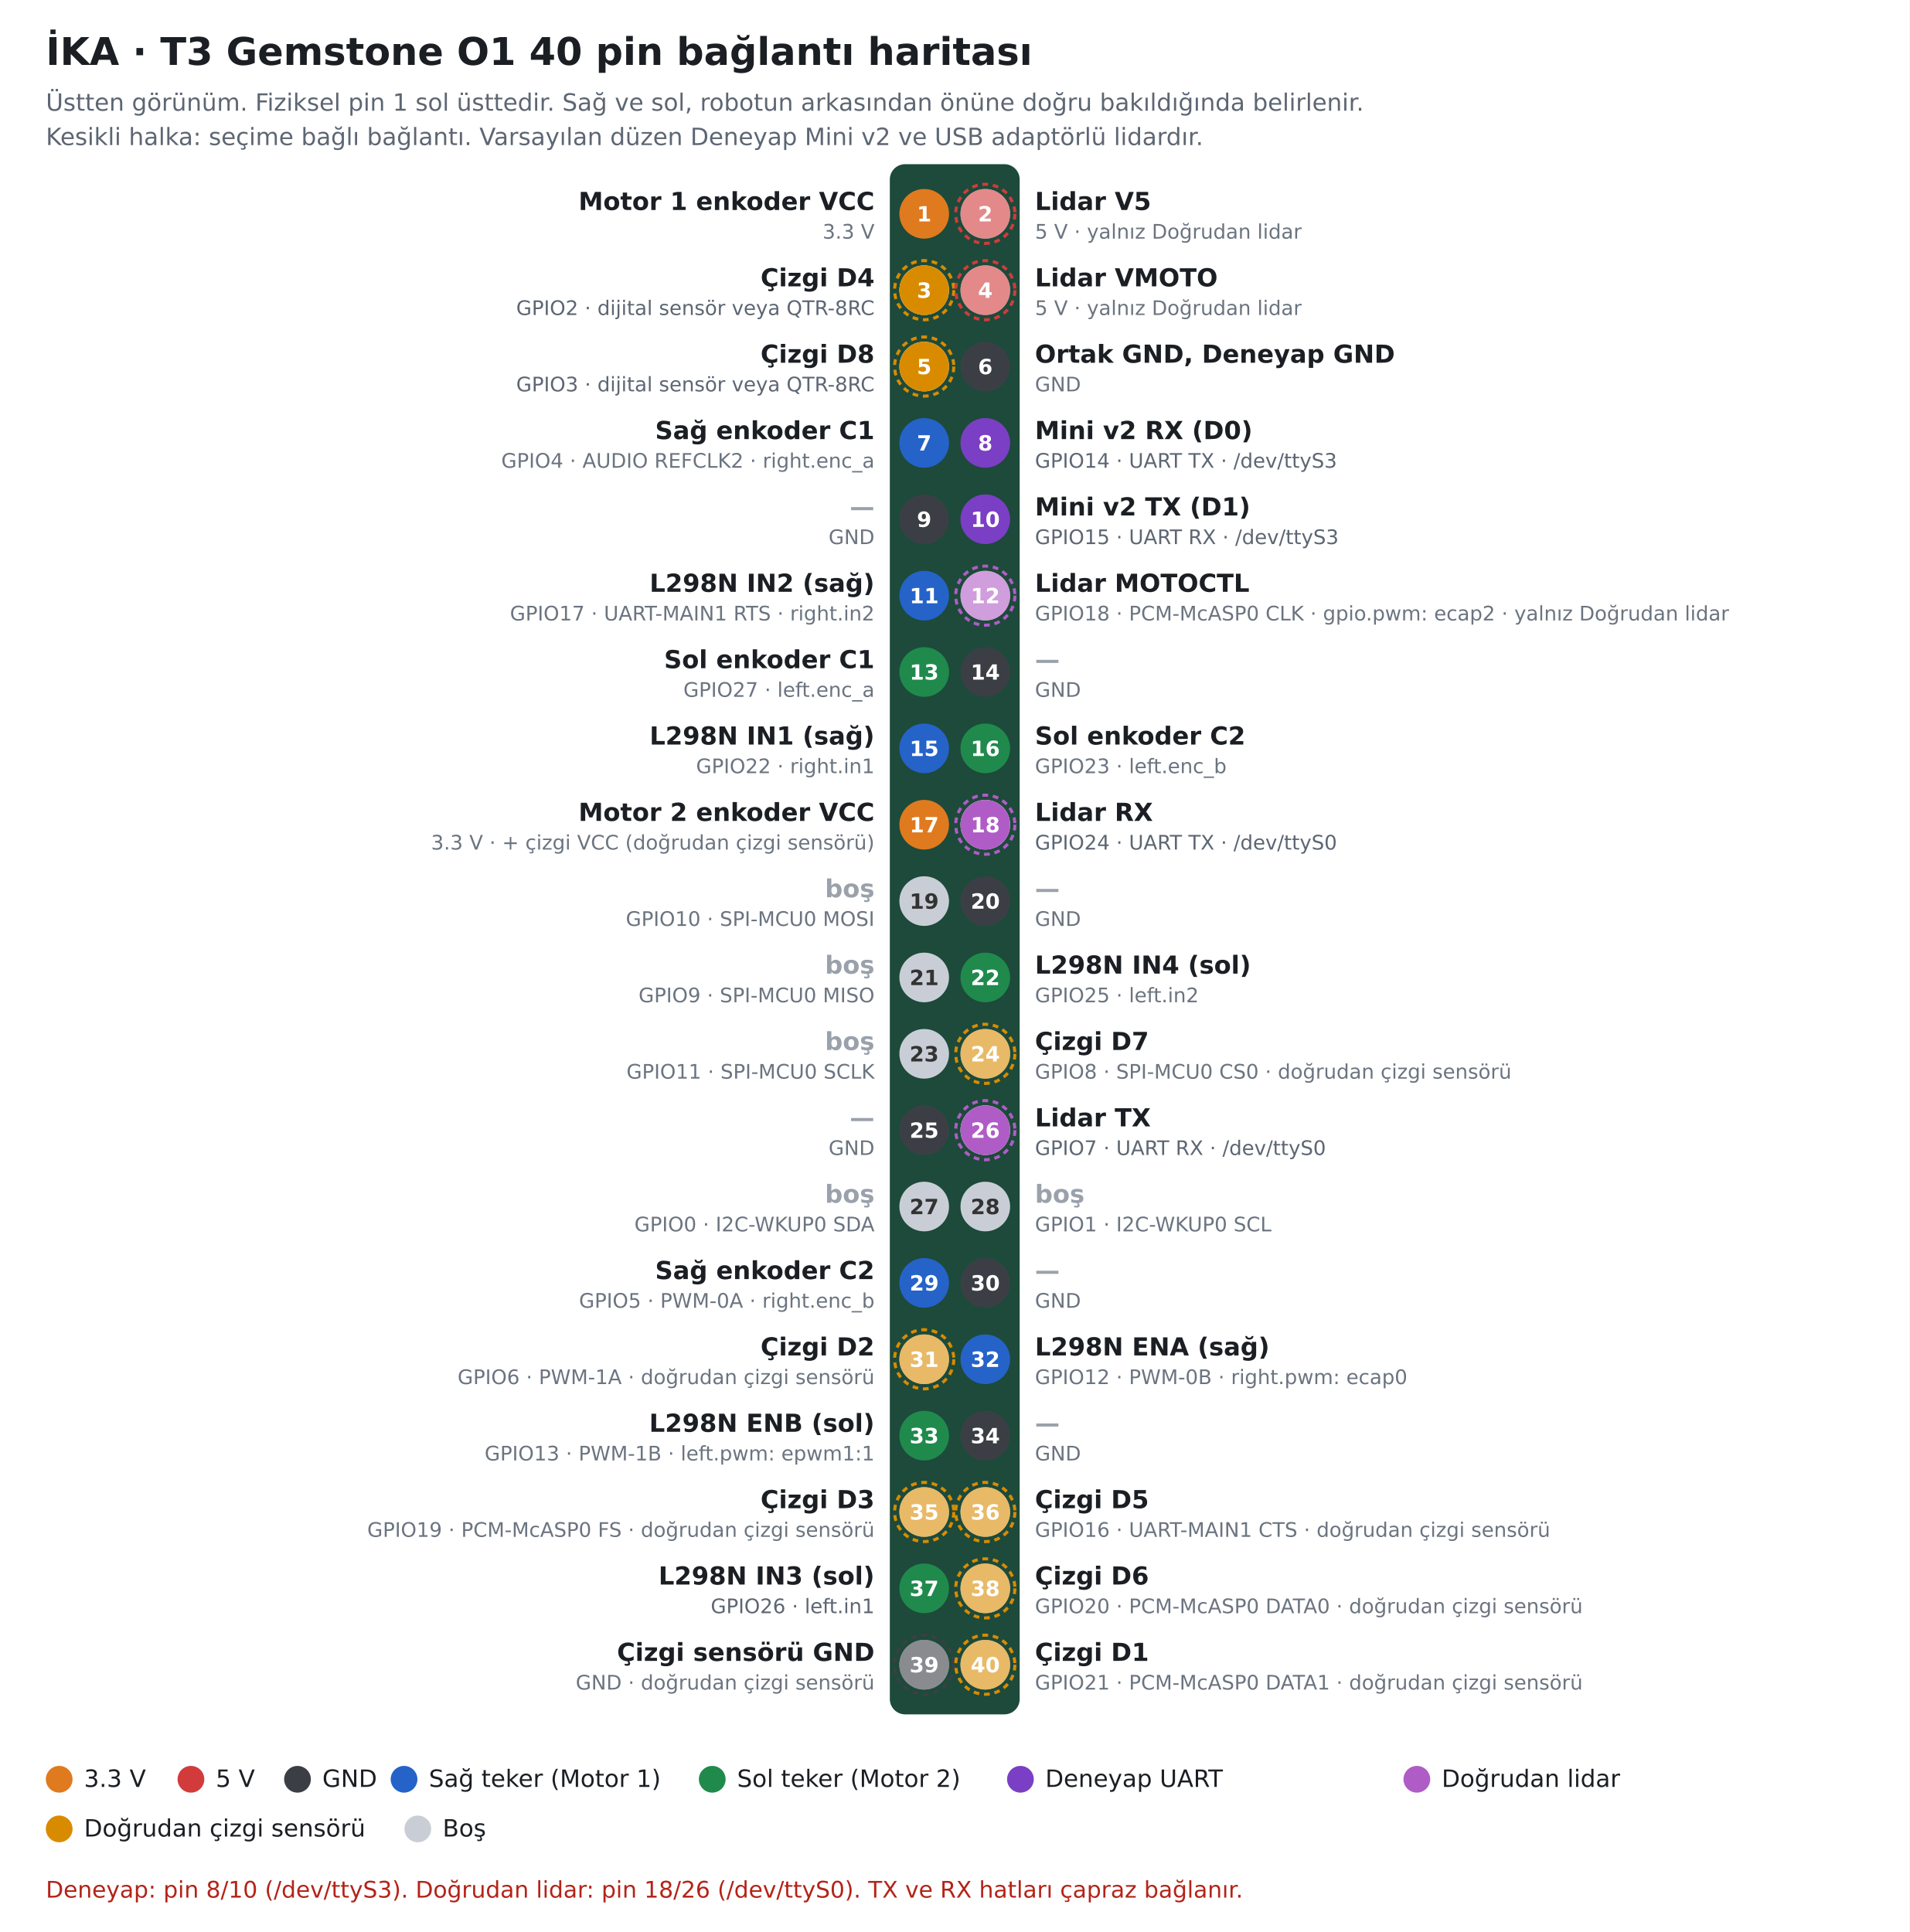
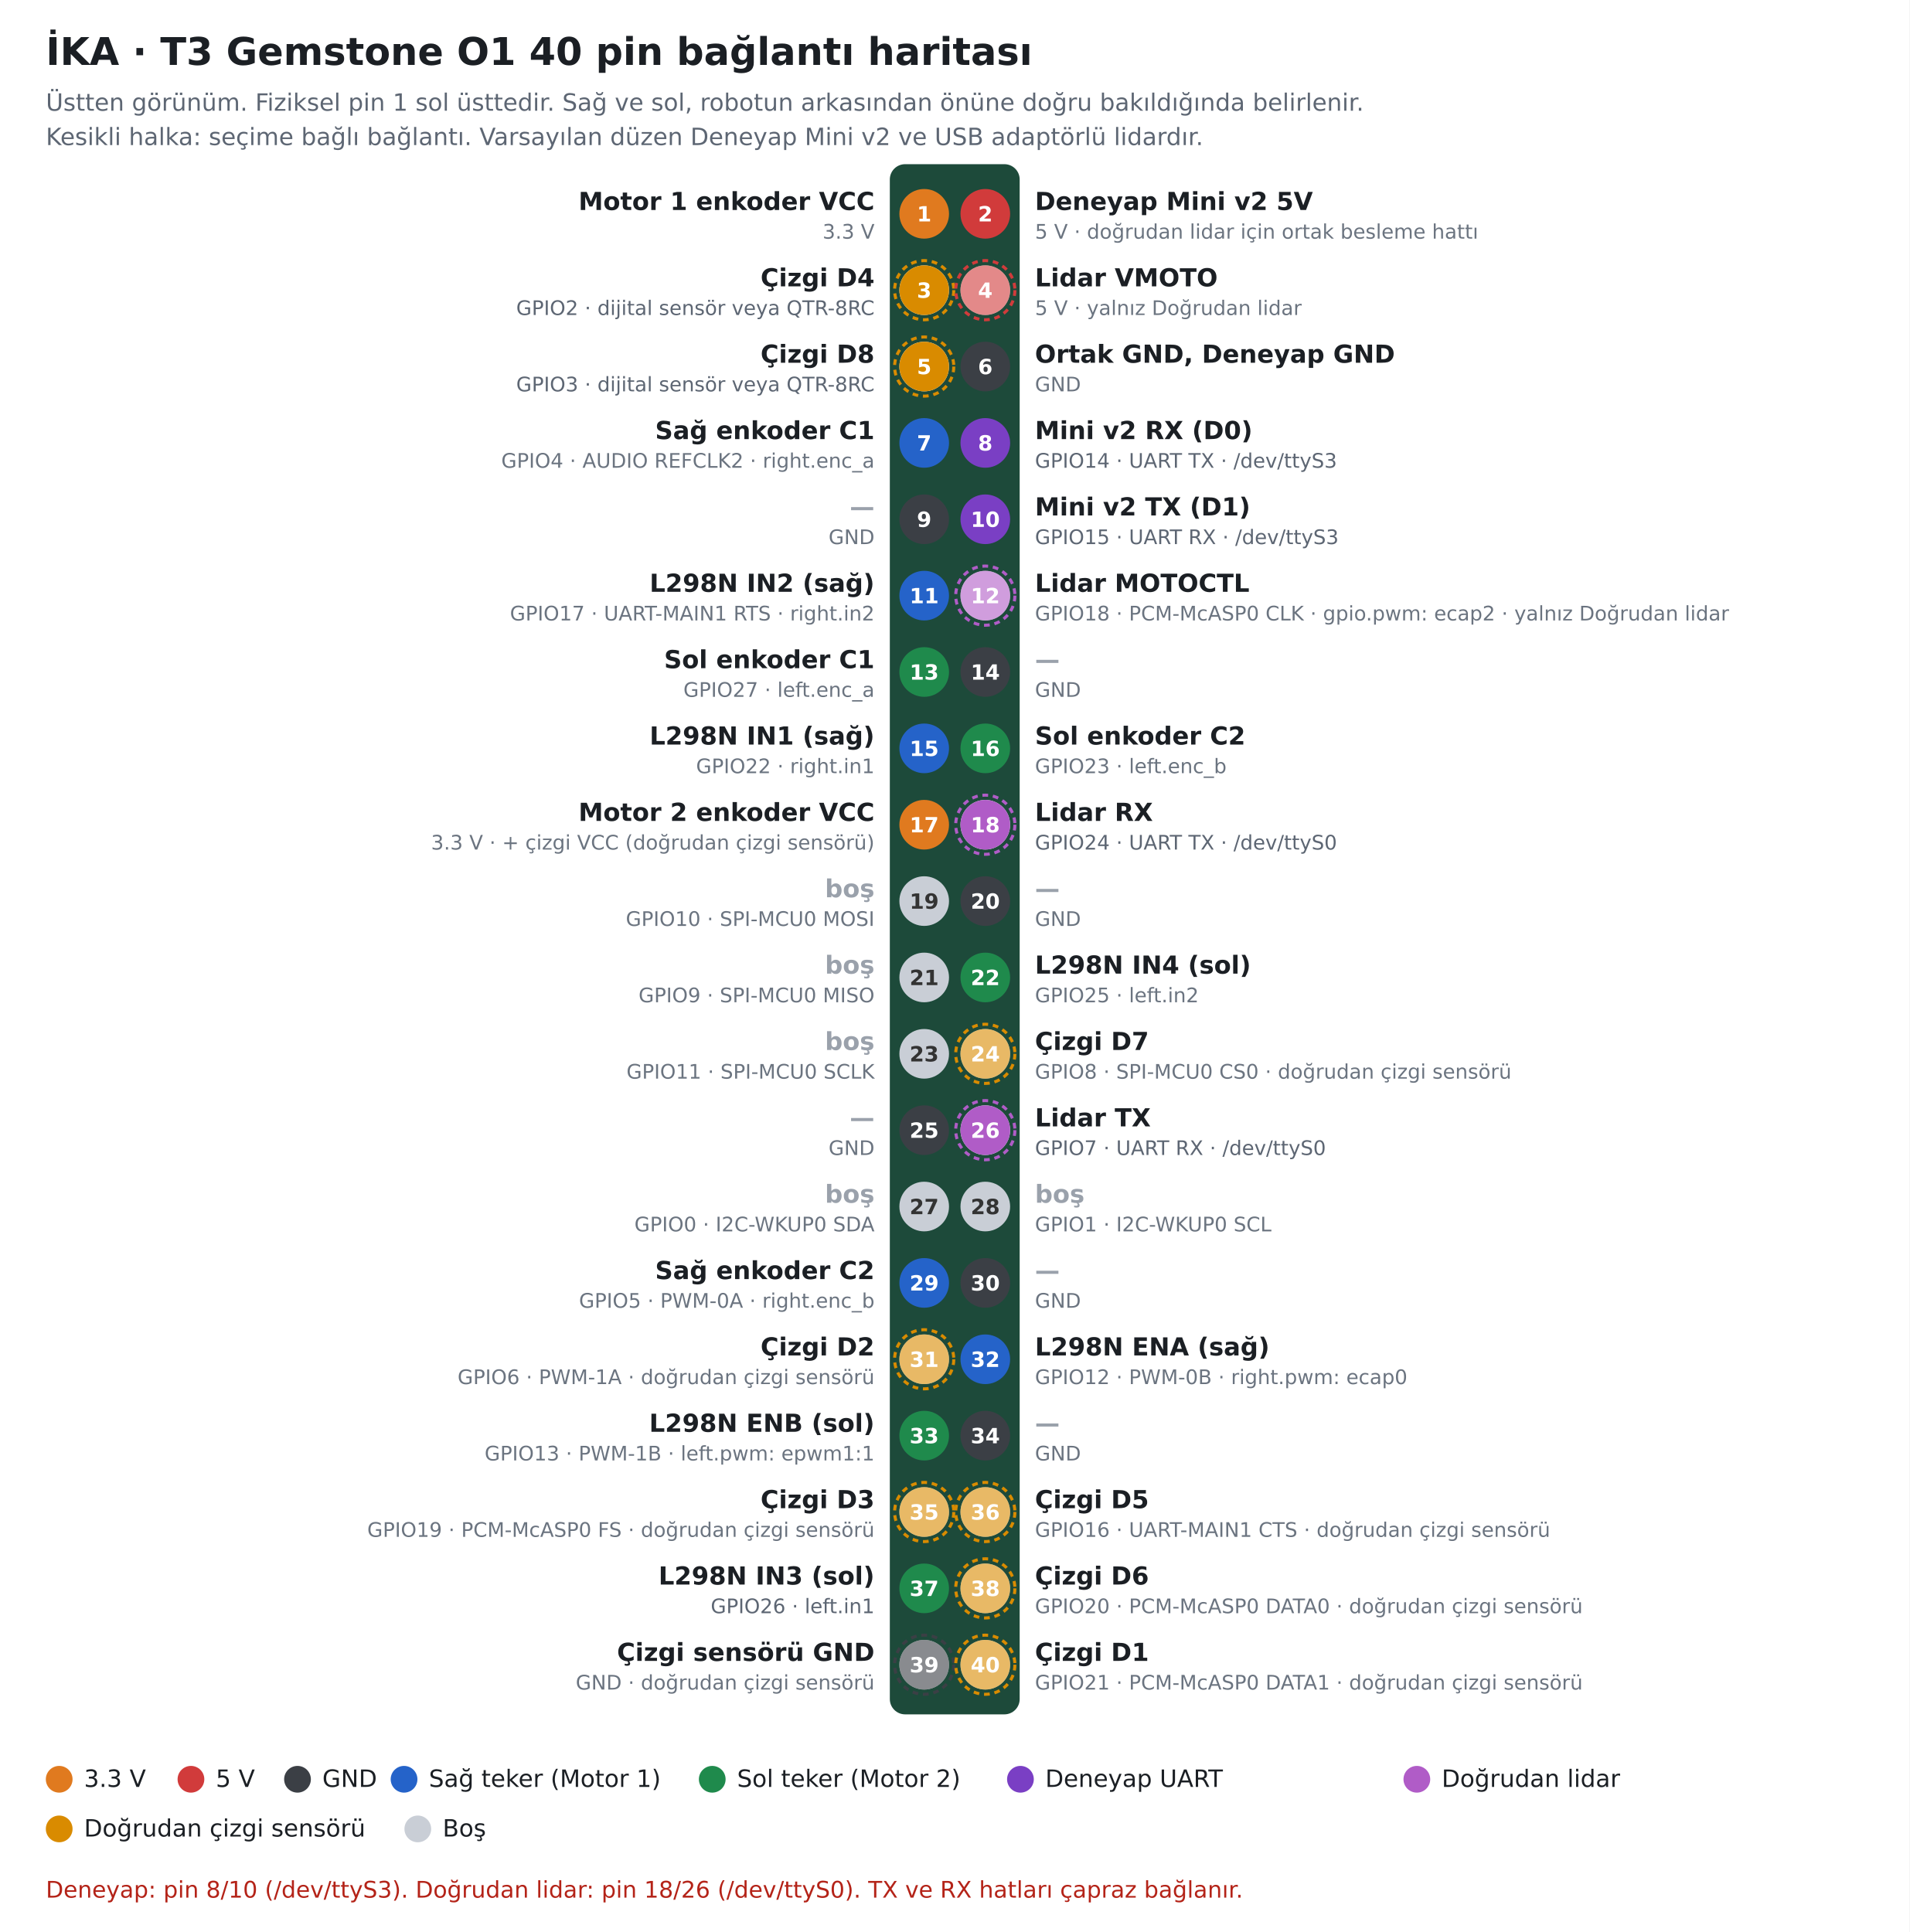
<svg xmlns="http://www.w3.org/2000/svg" width="1000" height="1012" viewBox="0 0 1000 1012" font-family="DejaVu Sans, Segoe UI, Arial, sans-serif">
  <rect width="1000" height="1012" fill="#ffffff" />
  <text x="24" y="34" font-size="20" font-weight="700" fill="#1b1f24">İKA · T3 Gemstone O1 40 pin bağlantı haritası</text>
  <text x="24" y="58" font-size="12.5" fill="#5d6673">Üstten görünüm. Fiziksel pin 1 sol üsttedir. Sağ ve sol, robotun arkasından önüne doğru bakıldığında belirlenir.</text>
  <text x="24" y="76" font-size="12.5" fill="#5d6673">Kesikli halka: seçime bağlı bağlantı. Varsayılan düzen Deneyap Mini v2 ve USB adaptörlü lidardır.</text>
  <rect x="466.0" y="86" width="68" height="812" rx="8" fill="#1d4a3a" />
  <circle cx="484.0" cy="112.0" r="13" fill="#e07a1f" fill-opacity="1" />
  <text x="484.0" y="116.0" font-size="11" font-weight="700" fill="#fff" text-anchor="middle">1</text>
  <text x="458.0" y="110.0" font-size="13" font-weight="600" fill="#1b1f24" text-anchor="end">Motor 1 enkoder VCC</text>
  <text x="458.0" y="125.0" font-size="10.5" fill="#6b7480" text-anchor="end">3.3 V</text>
-   <circle cx="516.0" cy="112.0" r="13" fill="#ffffff" />
-   <circle cx="516.0" cy="112.0" r="13" fill="#d13b3b" fill-opacity="0.6" />
-   <circle cx="516.0" cy="112.0" r="15.5" fill="none" stroke="#d13b3b" stroke-width="1.6" stroke-dasharray="3 2.5" />
+   <circle cx="516.0" cy="112.0" r="13" fill="#d13b3b" />
  <text x="516.0" y="116.0" font-size="11" font-weight="700" fill="#fff" text-anchor="middle">2</text>
-   <text x="542.0" y="110.0" font-size="13" font-weight="600" fill="#1b1f24" text-anchor="start">Lidar V5</text>
-   <text x="542.0" y="125.0" font-size="10.5" fill="#6b7480" text-anchor="start">5 V  ·  yalnız Doğrudan lidar</text>
+   <text x="542.0" y="110.0" font-size="13" font-weight="600" fill="#1b1f24" text-anchor="start">Deneyap Mini v2 5V</text>
+   <text x="542.0" y="125.0" font-size="10.5" fill="#6b7480" text-anchor="start">5 V · doğrudan lidar için ortak besleme hattı</text>
  <circle cx="484.0" cy="152.0" r="13" fill="#fff" />
  <circle cx="484.0" cy="152.0" r="13" fill="#d98b00" />
  <circle cx="484.0" cy="152.0" r="15.5" fill="none" stroke="#d98b00" stroke-width="1.6" stroke-dasharray="3 2.5" />
  <text x="484.0" y="156.0" font-size="11" font-weight="700" fill="#fff" text-anchor="middle">3</text>
  <text x="458.0" y="150.0" font-size="13" font-weight="600" fill="#1b1f24" text-anchor="end">Çizgi D4</text>
  <text x="458.0" y="165.0" font-size="10.5" fill="#5d6673" text-anchor="end">GPIO2 · dijital sensör veya QTR-8RC</text>
  <circle cx="516.0" cy="152.0" r="13" fill="#ffffff" />
  <circle cx="516.0" cy="152.0" r="13" fill="#d13b3b" fill-opacity="0.6" />
  <circle cx="516.0" cy="152.0" r="15.5" fill="none" stroke="#d13b3b" stroke-width="1.6" stroke-dasharray="3 2.5" />
  <text x="516.0" y="156.0" font-size="11" font-weight="700" fill="#fff" text-anchor="middle">4</text>
  <text x="542.0" y="150.0" font-size="13" font-weight="600" fill="#1b1f24" text-anchor="start">Lidar VMOTO</text>
  <text x="542.0" y="165.0" font-size="10.5" fill="#6b7480" text-anchor="start">5 V  ·  yalnız Doğrudan lidar</text>
  <circle cx="484.0" cy="192.0" r="13" fill="#fff" />
  <circle cx="484.0" cy="192.0" r="13" fill="#d98b00" />
  <circle cx="484.0" cy="192.0" r="15.5" fill="none" stroke="#d98b00" stroke-width="1.6" stroke-dasharray="3 2.5" />
  <text x="484.0" y="196.0" font-size="11" font-weight="700" fill="#fff" text-anchor="middle">5</text>
  <text x="458.0" y="190.0" font-size="13" font-weight="600" fill="#1b1f24" text-anchor="end">Çizgi D8</text>
  <text x="458.0" y="205.0" font-size="10.5" fill="#5d6673" text-anchor="end">GPIO3 · dijital sensör veya QTR-8RC</text>
  <circle cx="516.0" cy="192.0" r="13" fill="#3b3f45" fill-opacity="1" />
  <text x="516.0" y="196.0" font-size="11" font-weight="700" fill="#fff" text-anchor="middle">6</text>
  <text x="542.0" y="190.0" font-size="13" font-weight="600" fill="#1b1f24" text-anchor="start">Ortak GND, Deneyap GND</text>
  <text x="542.0" y="205.0" font-size="10.5" fill="#6b7480" text-anchor="start">GND</text>
  <circle cx="484.0" cy="232.0" r="13" fill="#2563c9" fill-opacity="1" />
  <text x="484.0" y="236.0" font-size="11" font-weight="700" fill="#fff" text-anchor="middle">7</text>
  <text x="458.0" y="230.0" font-size="13" font-weight="600" fill="#1b1f24" text-anchor="end">Sağ enkoder C1</text>
  <text x="458.0" y="245.0" font-size="10.5" fill="#6b7480" text-anchor="end">GPIO4 · AUDIO REFCLK2  ·  right.enc_a</text>
  <circle cx="516.0" cy="232.0" r="13" fill="#7a3fc4" />
  <text x="516.0" y="236.0" font-size="11" font-weight="700" fill="#fff" text-anchor="middle">8</text>
  <text x="542.0" y="230.0" font-size="13" font-weight="600" fill="#1b1f24" text-anchor="start">Mini v2 RX (D0)</text>
  <text x="542.0" y="245.0" font-size="10.5" fill="#5d6673" text-anchor="start">GPIO14 · UART TX · /dev/ttyS3</text>
  <circle cx="484.0" cy="272.0" r="13" fill="#3b3f45" fill-opacity="1" />
  <text x="484.0" y="276.0" font-size="11" font-weight="700" fill="#fff" text-anchor="middle">9</text>
  <text x="458.0" y="270.0" font-size="13" font-weight="600" fill="#9aa1ab" text-anchor="end">—</text>
  <text x="458.0" y="285.0" font-size="10.5" fill="#6b7480" text-anchor="end">GND</text>
  <circle cx="516.0" cy="272.0" r="13" fill="#7a3fc4" />
  <text x="516.0" y="276.0" font-size="11" font-weight="700" fill="#fff" text-anchor="middle">10</text>
  <text x="542.0" y="270.0" font-size="13" font-weight="600" fill="#1b1f24" text-anchor="start">Mini v2 TX (D1)</text>
  <text x="542.0" y="285.0" font-size="10.5" fill="#5d6673" text-anchor="start">GPIO15 · UART RX · /dev/ttyS3</text>
  <circle cx="484.0" cy="312.0" r="13" fill="#2563c9" fill-opacity="1" />
  <text x="484.0" y="316.0" font-size="11" font-weight="700" fill="#fff" text-anchor="middle">11</text>
  <text x="458.0" y="310.0" font-size="13" font-weight="600" fill="#1b1f24" text-anchor="end">L298N IN2 (sağ)</text>
  <text x="458.0" y="325.0" font-size="10.5" fill="#6b7480" text-anchor="end">GPIO17 · UART-MAIN1 RTS  ·  right.in2</text>
  <circle cx="516.0" cy="312.0" r="13" fill="#ffffff" />
  <circle cx="516.0" cy="312.0" r="13" fill="#b05cc7" fill-opacity="0.6" />
  <circle cx="516.0" cy="312.0" r="15.5" fill="none" stroke="#b05cc7" stroke-width="1.6" stroke-dasharray="3 2.5" />
  <text x="516.0" y="316.0" font-size="11" font-weight="700" fill="#fff" text-anchor="middle">12</text>
  <text x="542.0" y="310.0" font-size="13" font-weight="600" fill="#1b1f24" text-anchor="start">Lidar MOTOCTL</text>
  <text x="542.0" y="325.0" font-size="10.5" fill="#6b7480" text-anchor="start">GPIO18 · PCM-McASP0 CLK  ·  gpio.pwm: ecap2 · yalnız Doğrudan lidar</text>
  <circle cx="484.0" cy="352.0" r="13" fill="#1f8a4c" fill-opacity="1" />
  <text x="484.0" y="356.0" font-size="11" font-weight="700" fill="#fff" text-anchor="middle">13</text>
  <text x="458.0" y="350.0" font-size="13" font-weight="600" fill="#1b1f24" text-anchor="end">Sol enkoder C1</text>
  <text x="458.0" y="365.0" font-size="10.5" fill="#6b7480" text-anchor="end">GPIO27  ·  left.enc_a</text>
  <circle cx="516.0" cy="352.0" r="13" fill="#3b3f45" fill-opacity="1" />
  <text x="516.0" y="356.0" font-size="11" font-weight="700" fill="#fff" text-anchor="middle">14</text>
  <text x="542.0" y="350.0" font-size="13" font-weight="600" fill="#9aa1ab" text-anchor="start">—</text>
  <text x="542.0" y="365.0" font-size="10.5" fill="#6b7480" text-anchor="start">GND</text>
  <circle cx="484.0" cy="392.0" r="13" fill="#2563c9" fill-opacity="1" />
  <text x="484.0" y="396.0" font-size="11" font-weight="700" fill="#fff" text-anchor="middle">15</text>
  <text x="458.0" y="390.0" font-size="13" font-weight="600" fill="#1b1f24" text-anchor="end">L298N IN1 (sağ)</text>
  <text x="458.0" y="405.0" font-size="10.5" fill="#6b7480" text-anchor="end">GPIO22  ·  right.in1</text>
  <circle cx="516.0" cy="392.0" r="13" fill="#1f8a4c" fill-opacity="1" />
  <text x="516.0" y="396.0" font-size="11" font-weight="700" fill="#fff" text-anchor="middle">16</text>
  <text x="542.0" y="390.0" font-size="13" font-weight="600" fill="#1b1f24" text-anchor="start">Sol enkoder C2</text>
  <text x="542.0" y="405.0" font-size="10.5" fill="#6b7480" text-anchor="start">GPIO23  ·  left.enc_b</text>
  <circle cx="484.0" cy="432.0" r="13" fill="#e07a1f" fill-opacity="1" />
  <text x="484.0" y="436.0" font-size="11" font-weight="700" fill="#fff" text-anchor="middle">17</text>
  <text x="458.0" y="430.0" font-size="13" font-weight="600" fill="#1b1f24" text-anchor="end">Motor 2 enkoder VCC</text>
  <text x="458.0" y="445.0" font-size="10.5" fill="#6b7480" text-anchor="end">3.3 V  ·  + çizgi VCC (doğrudan çizgi sensörü)</text>
  <circle cx="516.0" cy="432.0" r="13" fill="#fff" />
  <circle cx="516.0" cy="432.0" r="13" fill="#b05cc7" />
  <circle cx="516.0" cy="432.0" r="15.5" fill="none" stroke="#b05cc7" stroke-width="1.6" stroke-dasharray="3 2.5" />
  <text x="516.0" y="436.0" font-size="11" font-weight="700" fill="#fff" text-anchor="middle">18</text>
  <text x="542.0" y="430.0" font-size="13" font-weight="600" fill="#1b1f24" text-anchor="start">Lidar RX</text>
  <text x="542.0" y="445.0" font-size="10.5" fill="#5d6673" text-anchor="start">GPIO24 · UART TX · /dev/ttyS0</text>
  <circle cx="484.0" cy="472.0" r="13" fill="#c9ced6" fill-opacity="1" />
  <text x="484.0" y="476.0" font-size="11" font-weight="700" fill="#333" text-anchor="middle">19</text>
  <text x="458.0" y="470.0" font-size="13" font-weight="600" fill="#9aa1ab" text-anchor="end">boş</text>
  <text x="458.0" y="485.0" font-size="10.5" fill="#6b7480" text-anchor="end">GPIO10 · SPI-MCU0 MOSI</text>
  <circle cx="516.0" cy="472.0" r="13" fill="#3b3f45" fill-opacity="1" />
  <text x="516.0" y="476.0" font-size="11" font-weight="700" fill="#fff" text-anchor="middle">20</text>
  <text x="542.0" y="470.0" font-size="13" font-weight="600" fill="#9aa1ab" text-anchor="start">—</text>
  <text x="542.0" y="485.0" font-size="10.5" fill="#6b7480" text-anchor="start">GND</text>
  <circle cx="484.0" cy="512.0" r="13" fill="#c9ced6" fill-opacity="1" />
  <text x="484.0" y="516.0" font-size="11" font-weight="700" fill="#333" text-anchor="middle">21</text>
  <text x="458.0" y="510.0" font-size="13" font-weight="600" fill="#9aa1ab" text-anchor="end">boş</text>
  <text x="458.0" y="525.0" font-size="10.5" fill="#6b7480" text-anchor="end">GPIO9 · SPI-MCU0 MISO</text>
  <circle cx="516.0" cy="512.0" r="13" fill="#1f8a4c" fill-opacity="1" />
  <text x="516.0" y="516.0" font-size="11" font-weight="700" fill="#fff" text-anchor="middle">22</text>
  <text x="542.0" y="510.0" font-size="13" font-weight="600" fill="#1b1f24" text-anchor="start">L298N IN4 (sol)</text>
  <text x="542.0" y="525.0" font-size="10.5" fill="#6b7480" text-anchor="start">GPIO25  ·  left.in2</text>
  <circle cx="484.0" cy="552.0" r="13" fill="#c9ced6" fill-opacity="1" />
  <text x="484.0" y="556.0" font-size="11" font-weight="700" fill="#333" text-anchor="middle">23</text>
  <text x="458.0" y="550.0" font-size="13" font-weight="600" fill="#9aa1ab" text-anchor="end">boş</text>
  <text x="458.0" y="565.0" font-size="10.5" fill="#6b7480" text-anchor="end">GPIO11 · SPI-MCU0 SCLK</text>
  <circle cx="516.0" cy="552.0" r="13" fill="#ffffff" />
  <circle cx="516.0" cy="552.0" r="13" fill="#d98b00" fill-opacity="0.6" />
  <circle cx="516.0" cy="552.0" r="15.5" fill="none" stroke="#d98b00" stroke-width="1.6" stroke-dasharray="3 2.5" />
  <text x="516.0" y="556.0" font-size="11" font-weight="700" fill="#fff" text-anchor="middle">24</text>
  <text x="542.0" y="550.0" font-size="13" font-weight="600" fill="#1b1f24" text-anchor="start">Çizgi D7</text>
  <text x="542.0" y="565.0" font-size="10.5" fill="#6b7480" text-anchor="start">GPIO8 · SPI-MCU0 CS0  · doğrudan çizgi sensörü</text>
  <circle cx="484.0" cy="592.0" r="13" fill="#3b3f45" fill-opacity="1" />
  <text x="484.0" y="596.0" font-size="11" font-weight="700" fill="#fff" text-anchor="middle">25</text>
  <text x="458.0" y="590.0" font-size="13" font-weight="600" fill="#9aa1ab" text-anchor="end">—</text>
  <text x="458.0" y="605.0" font-size="10.5" fill="#6b7480" text-anchor="end">GND</text>
  <circle cx="516.0" cy="592.0" r="13" fill="#fff" />
  <circle cx="516.0" cy="592.0" r="13" fill="#b05cc7" />
  <circle cx="516.0" cy="592.0" r="15.5" fill="none" stroke="#b05cc7" stroke-width="1.6" stroke-dasharray="3 2.5" />
  <text x="516.0" y="596.0" font-size="11" font-weight="700" fill="#fff" text-anchor="middle">26</text>
  <text x="542.0" y="590.0" font-size="13" font-weight="600" fill="#1b1f24" text-anchor="start">Lidar TX</text>
  <text x="542.0" y="605.0" font-size="10.5" fill="#5d6673" text-anchor="start">GPIO7 · UART RX · /dev/ttyS0</text>
  <circle cx="484.0" cy="632.0" r="13" fill="#c9ced6" fill-opacity="1" />
  <text x="484.0" y="636.0" font-size="11" font-weight="700" fill="#333" text-anchor="middle">27</text>
  <text x="458.0" y="630.0" font-size="13" font-weight="600" fill="#9aa1ab" text-anchor="end">boş</text>
  <text x="458.0" y="645.0" font-size="10.5" fill="#6b7480" text-anchor="end">GPIO0 · I2C-WKUP0 SDA</text>
  <circle cx="516.0" cy="632.0" r="13" fill="#c9ced6" fill-opacity="1" />
  <text x="516.0" y="636.0" font-size="11" font-weight="700" fill="#333" text-anchor="middle">28</text>
  <text x="542.0" y="630.0" font-size="13" font-weight="600" fill="#9aa1ab" text-anchor="start">boş</text>
  <text x="542.0" y="645.0" font-size="10.5" fill="#6b7480" text-anchor="start">GPIO1 · I2C-WKUP0 SCL</text>
  <circle cx="484.0" cy="672.0" r="13" fill="#2563c9" fill-opacity="1" />
  <text x="484.0" y="676.0" font-size="11" font-weight="700" fill="#fff" text-anchor="middle">29</text>
  <text x="458.0" y="670.0" font-size="13" font-weight="600" fill="#1b1f24" text-anchor="end">Sağ enkoder C2</text>
  <text x="458.0" y="685.0" font-size="10.5" fill="#6b7480" text-anchor="end">GPIO5 · PWM-0A  ·  right.enc_b</text>
  <circle cx="516.0" cy="672.0" r="13" fill="#3b3f45" fill-opacity="1" />
  <text x="516.0" y="676.0" font-size="11" font-weight="700" fill="#fff" text-anchor="middle">30</text>
  <text x="542.0" y="670.0" font-size="13" font-weight="600" fill="#9aa1ab" text-anchor="start">—</text>
  <text x="542.0" y="685.0" font-size="10.5" fill="#6b7480" text-anchor="start">GND</text>
  <circle cx="484.0" cy="712.0" r="13" fill="#ffffff" />
  <circle cx="484.0" cy="712.0" r="13" fill="#d98b00" fill-opacity="0.6" />
  <circle cx="484.0" cy="712.0" r="15.5" fill="none" stroke="#d98b00" stroke-width="1.6" stroke-dasharray="3 2.5" />
  <text x="484.0" y="716.0" font-size="11" font-weight="700" fill="#fff" text-anchor="middle">31</text>
  <text x="458.0" y="710.0" font-size="13" font-weight="600" fill="#1b1f24" text-anchor="end">Çizgi D2</text>
  <text x="458.0" y="725.0" font-size="10.5" fill="#6b7480" text-anchor="end">GPIO6 · PWM-1A  · doğrudan çizgi sensörü</text>
  <circle cx="516.0" cy="712.0" r="13" fill="#2563c9" fill-opacity="1" />
  <text x="516.0" y="716.0" font-size="11" font-weight="700" fill="#fff" text-anchor="middle">32</text>
  <text x="542.0" y="710.0" font-size="13" font-weight="600" fill="#1b1f24" text-anchor="start">L298N ENA (sağ)</text>
  <text x="542.0" y="725.0" font-size="10.5" fill="#6b7480" text-anchor="start">GPIO12 · PWM-0B  ·  right.pwm: ecap0</text>
  <circle cx="484.0" cy="752.0" r="13" fill="#1f8a4c" fill-opacity="1" />
  <text x="484.0" y="756.0" font-size="11" font-weight="700" fill="#fff" text-anchor="middle">33</text>
  <text x="458.0" y="750.0" font-size="13" font-weight="600" fill="#1b1f24" text-anchor="end">L298N ENB (sol)</text>
  <text x="458.0" y="765.0" font-size="10.5" fill="#6b7480" text-anchor="end">GPIO13 · PWM-1B  ·  left.pwm: epwm1:1</text>
  <circle cx="516.0" cy="752.0" r="13" fill="#3b3f45" fill-opacity="1" />
  <text x="516.0" y="756.0" font-size="11" font-weight="700" fill="#fff" text-anchor="middle">34</text>
  <text x="542.0" y="750.0" font-size="13" font-weight="600" fill="#9aa1ab" text-anchor="start">—</text>
  <text x="542.0" y="765.0" font-size="10.5" fill="#6b7480" text-anchor="start">GND</text>
  <circle cx="484.0" cy="792.0" r="13" fill="#ffffff" />
  <circle cx="484.0" cy="792.0" r="13" fill="#d98b00" fill-opacity="0.6" />
  <circle cx="484.0" cy="792.0" r="15.5" fill="none" stroke="#d98b00" stroke-width="1.6" stroke-dasharray="3 2.5" />
  <text x="484.0" y="796.0" font-size="11" font-weight="700" fill="#fff" text-anchor="middle">35</text>
  <text x="458.0" y="790.0" font-size="13" font-weight="600" fill="#1b1f24" text-anchor="end">Çizgi D3</text>
  <text x="458.0" y="805.0" font-size="10.5" fill="#6b7480" text-anchor="end">GPIO19 · PCM-McASP0 FS  · doğrudan çizgi sensörü</text>
  <circle cx="516.0" cy="792.0" r="13" fill="#ffffff" />
  <circle cx="516.0" cy="792.0" r="13" fill="#d98b00" fill-opacity="0.6" />
  <circle cx="516.0" cy="792.0" r="15.5" fill="none" stroke="#d98b00" stroke-width="1.6" stroke-dasharray="3 2.5" />
  <text x="516.0" y="796.0" font-size="11" font-weight="700" fill="#fff" text-anchor="middle">36</text>
  <text x="542.0" y="790.0" font-size="13" font-weight="600" fill="#1b1f24" text-anchor="start">Çizgi D5</text>
  <text x="542.0" y="805.0" font-size="10.5" fill="#6b7480" text-anchor="start">GPIO16 · UART-MAIN1 CTS  · doğrudan çizgi sensörü</text>
  <circle cx="484.0" cy="832.0" r="13" fill="#1f8a4c" />
  <text x="484.0" y="836.0" font-size="11" font-weight="700" fill="#fff" text-anchor="middle">37</text>
  <text x="458.0" y="830.0" font-size="13" font-weight="600" fill="#1b1f24" text-anchor="end">L298N IN3 (sol)</text>
  <text x="458.0" y="845.0" font-size="10.5" fill="#5d6673" text-anchor="end">GPIO26 · left.in1</text>
  <circle cx="516.0" cy="832.0" r="13" fill="#ffffff" />
  <circle cx="516.0" cy="832.0" r="13" fill="#d98b00" fill-opacity="0.6" />
  <circle cx="516.0" cy="832.0" r="15.5" fill="none" stroke="#d98b00" stroke-width="1.6" stroke-dasharray="3 2.5" />
  <text x="516.0" y="836.0" font-size="11" font-weight="700" fill="#fff" text-anchor="middle">38</text>
  <text x="542.0" y="830.0" font-size="13" font-weight="600" fill="#1b1f24" text-anchor="start">Çizgi D6</text>
  <text x="542.0" y="845.0" font-size="10.5" fill="#6b7480" text-anchor="start">GPIO20 · PCM-McASP0 DATA0  · doğrudan çizgi sensörü</text>
  <circle cx="484.0" cy="872.0" r="13" fill="#ffffff" />
  <circle cx="484.0" cy="872.0" r="13" fill="#3b3f45" fill-opacity="0.6" />
  <circle cx="484.0" cy="872.0" r="15.5" fill="none" stroke="#3b3f45" stroke-width="1.6" stroke-dasharray="3 2.5" />
  <text x="484.0" y="876.0" font-size="11" font-weight="700" fill="#fff" text-anchor="middle">39</text>
  <text x="458.0" y="870.0" font-size="13" font-weight="600" fill="#1b1f24" text-anchor="end">Çizgi sensörü GND</text>
  <text x="458.0" y="885.0" font-size="10.5" fill="#6b7480" text-anchor="end">GND  ·  doğrudan çizgi sensörü</text>
  <circle cx="516.0" cy="872.0" r="13" fill="#ffffff" />
  <circle cx="516.0" cy="872.0" r="13" fill="#d98b00" fill-opacity="0.6" />
  <circle cx="516.0" cy="872.0" r="15.5" fill="none" stroke="#d98b00" stroke-width="1.6" stroke-dasharray="3 2.5" />
  <text x="516.0" y="876.0" font-size="11" font-weight="700" fill="#fff" text-anchor="middle">40</text>
  <text x="542.0" y="870.0" font-size="13" font-weight="600" fill="#1b1f24" text-anchor="start">Çizgi D1</text>
  <text x="542.0" y="885.0" font-size="10.5" fill="#6b7480" text-anchor="start">GPIO21 · PCM-McASP0 DATA1  · doğrudan çizgi sensörü</text>
  <circle cx="31" cy="932" r="7" fill="#e07a1f" />
  <text x="44" y="936" font-size="12.5" fill="#1b1f24">3.3 V</text>
  <circle cx="100.0" cy="932" r="7" fill="#d13b3b" />
  <text x="113.0" y="936" font-size="12.5" fill="#1b1f24">5 V</text>
  <circle cx="155.8" cy="932" r="7" fill="#3b3f45" />
  <text x="168.8" y="936" font-size="12.5" fill="#1b1f24">GND</text>
  <circle cx="211.6" cy="932" r="7" fill="#2563c9" />
  <text x="224.6" y="936" font-size="12.5" fill="#1b1f24">Sağ teker (Motor 1)</text>
  <circle cx="373.0" cy="932" r="7" fill="#1f8a4c" />
  <text x="386.0" y="936" font-size="12.5" fill="#1b1f24">Sol teker (Motor 2)</text>
  <circle cx="534.4" cy="932" r="7" fill="#7a3fc4" />
  <text x="547.4" y="936" font-size="12.5" fill="#1b1f24">Deneyap UART</text>
  <circle cx="742.0" cy="932" r="7" fill="#b05cc7" />
  <text x="755.0" y="936" font-size="12.5" fill="#1b1f24">Doğrudan lidar</text>
  <circle cx="31" cy="958" r="7" fill="#d98b00" />
  <text x="44" y="962" font-size="12.5" fill="#1b1f24">Doğrudan çizgi sensörü</text>
  <circle cx="218.8" cy="958" r="7" fill="#c9ced6" />
  <text x="231.8" y="962" font-size="12.5" fill="#1b1f24">Boş</text>
  <text x="24" y="994" font-size="12" fill="#b42318">Deneyap: pin 8/10 (/dev/ttyS3). Doğrudan lidar: pin 18/26 (/dev/ttyS0). TX ve RX hatları çapraz bağlanır.</text>
</svg>
